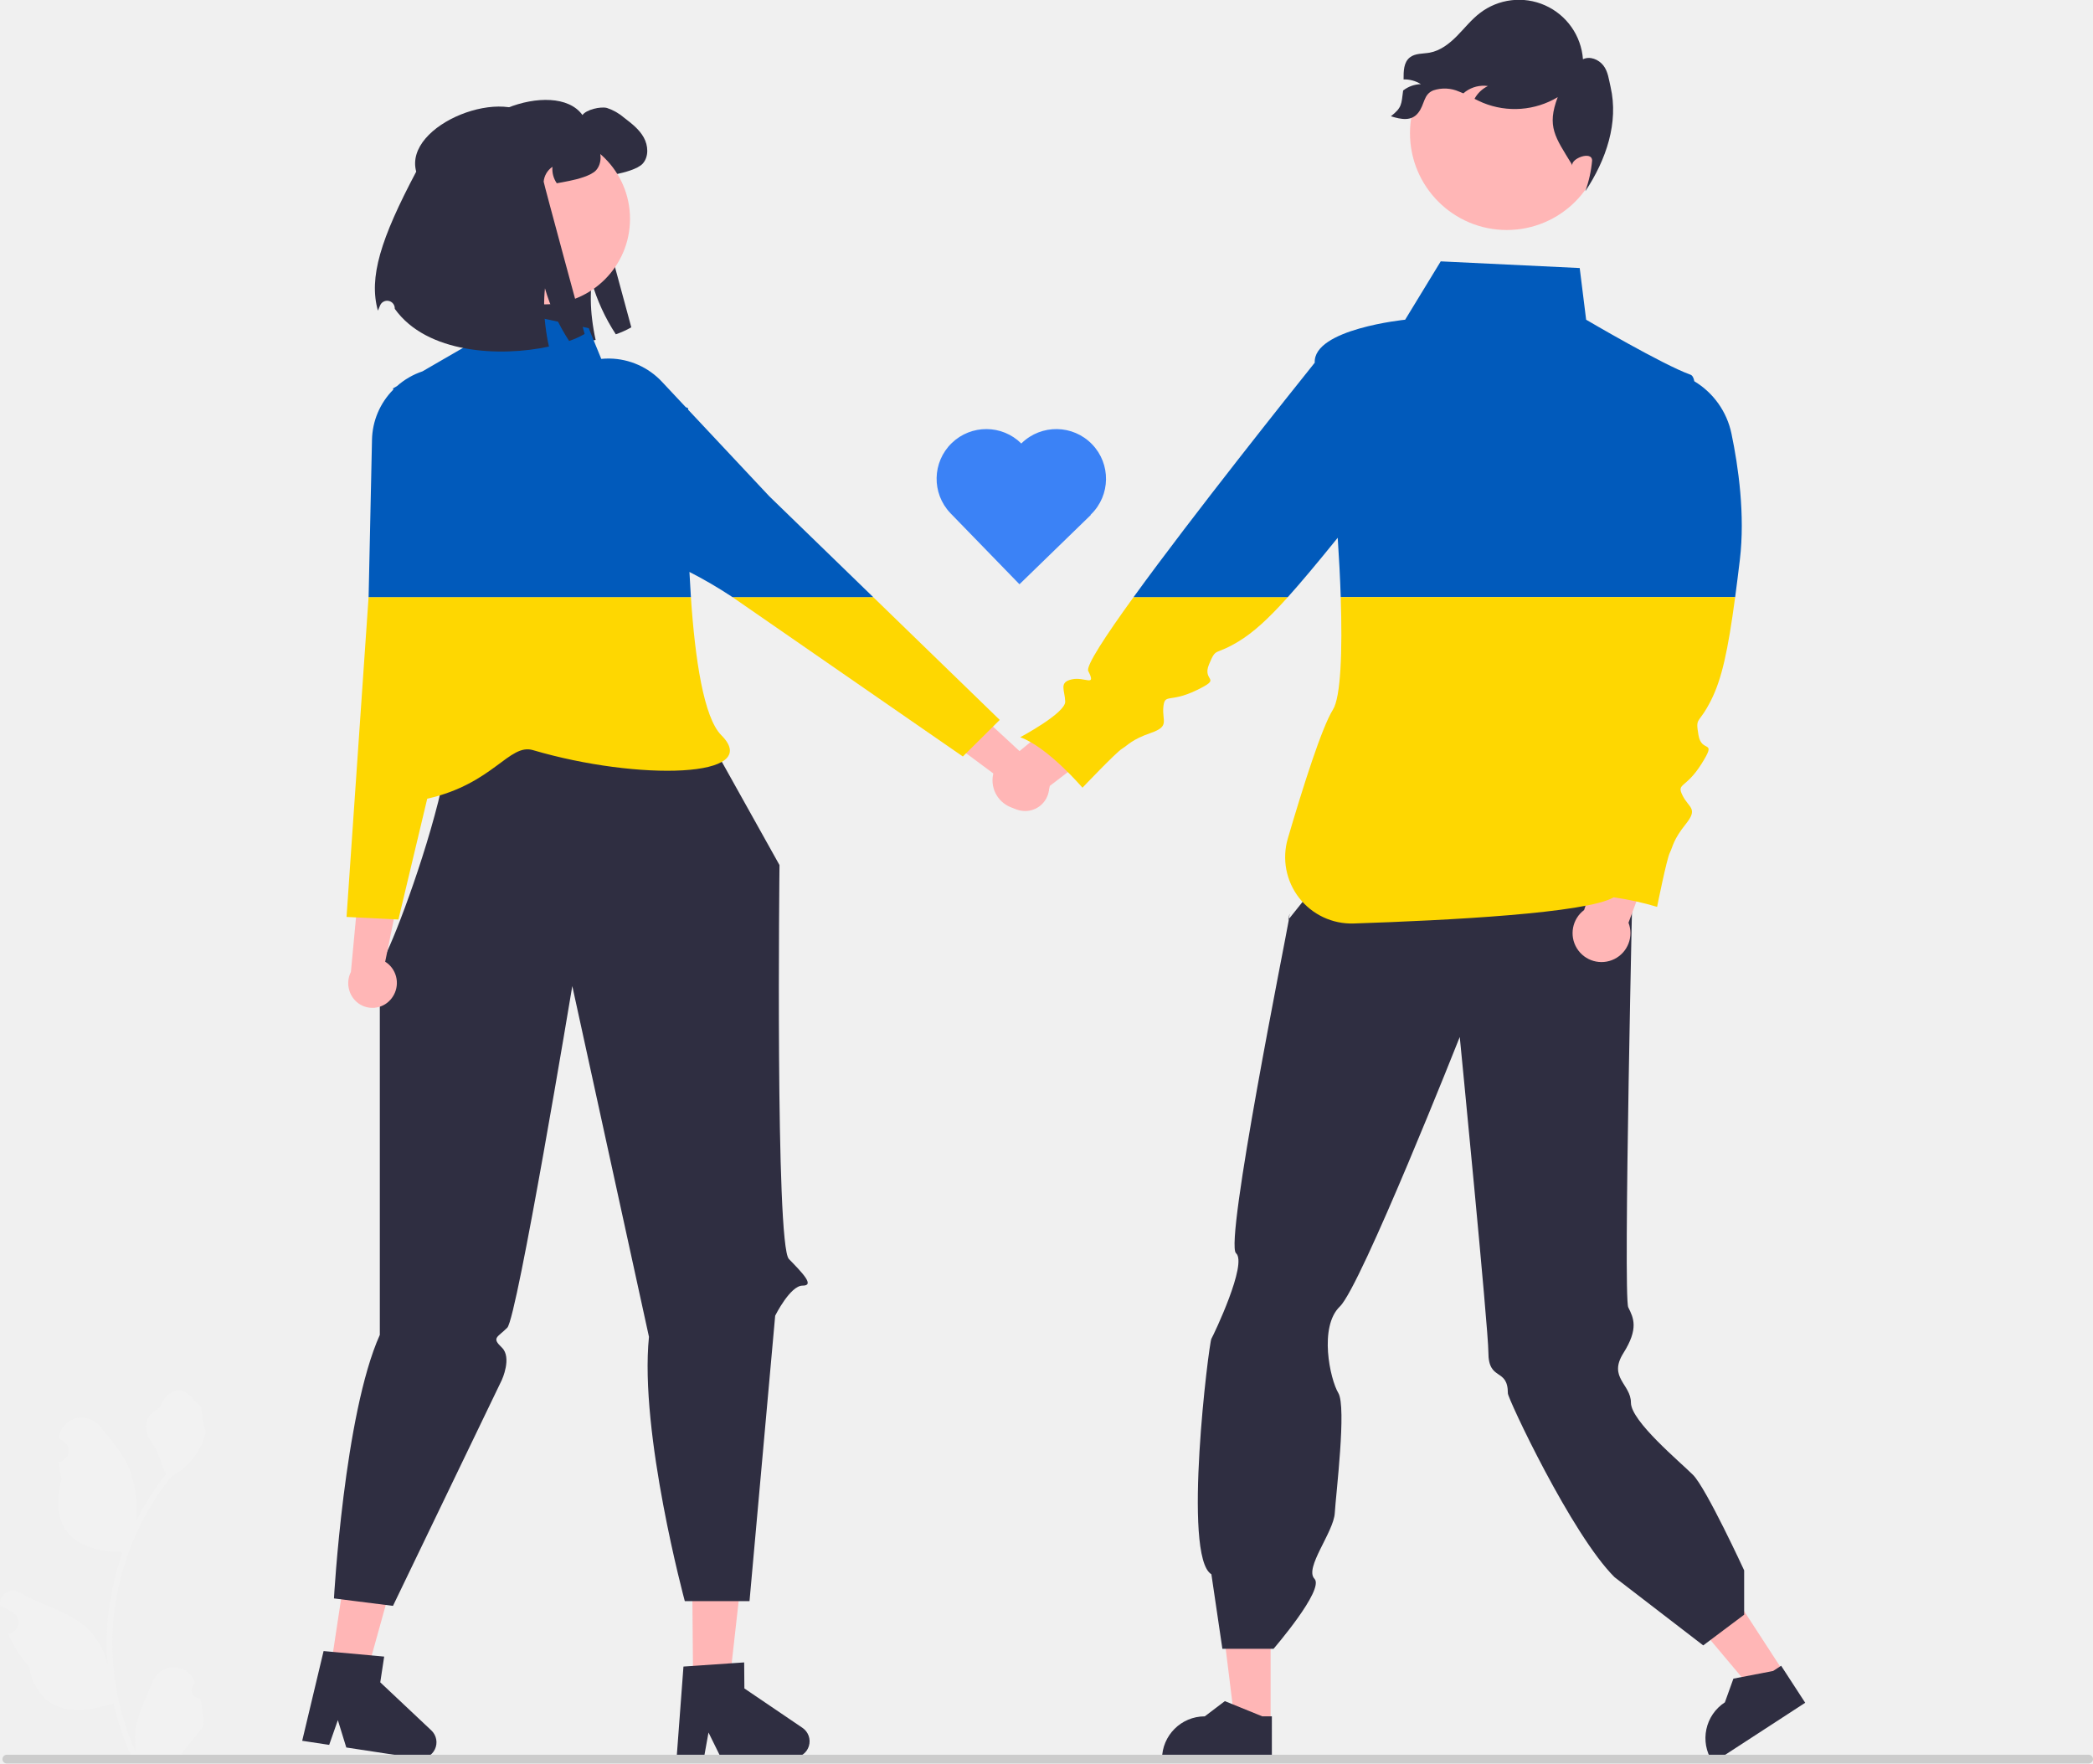
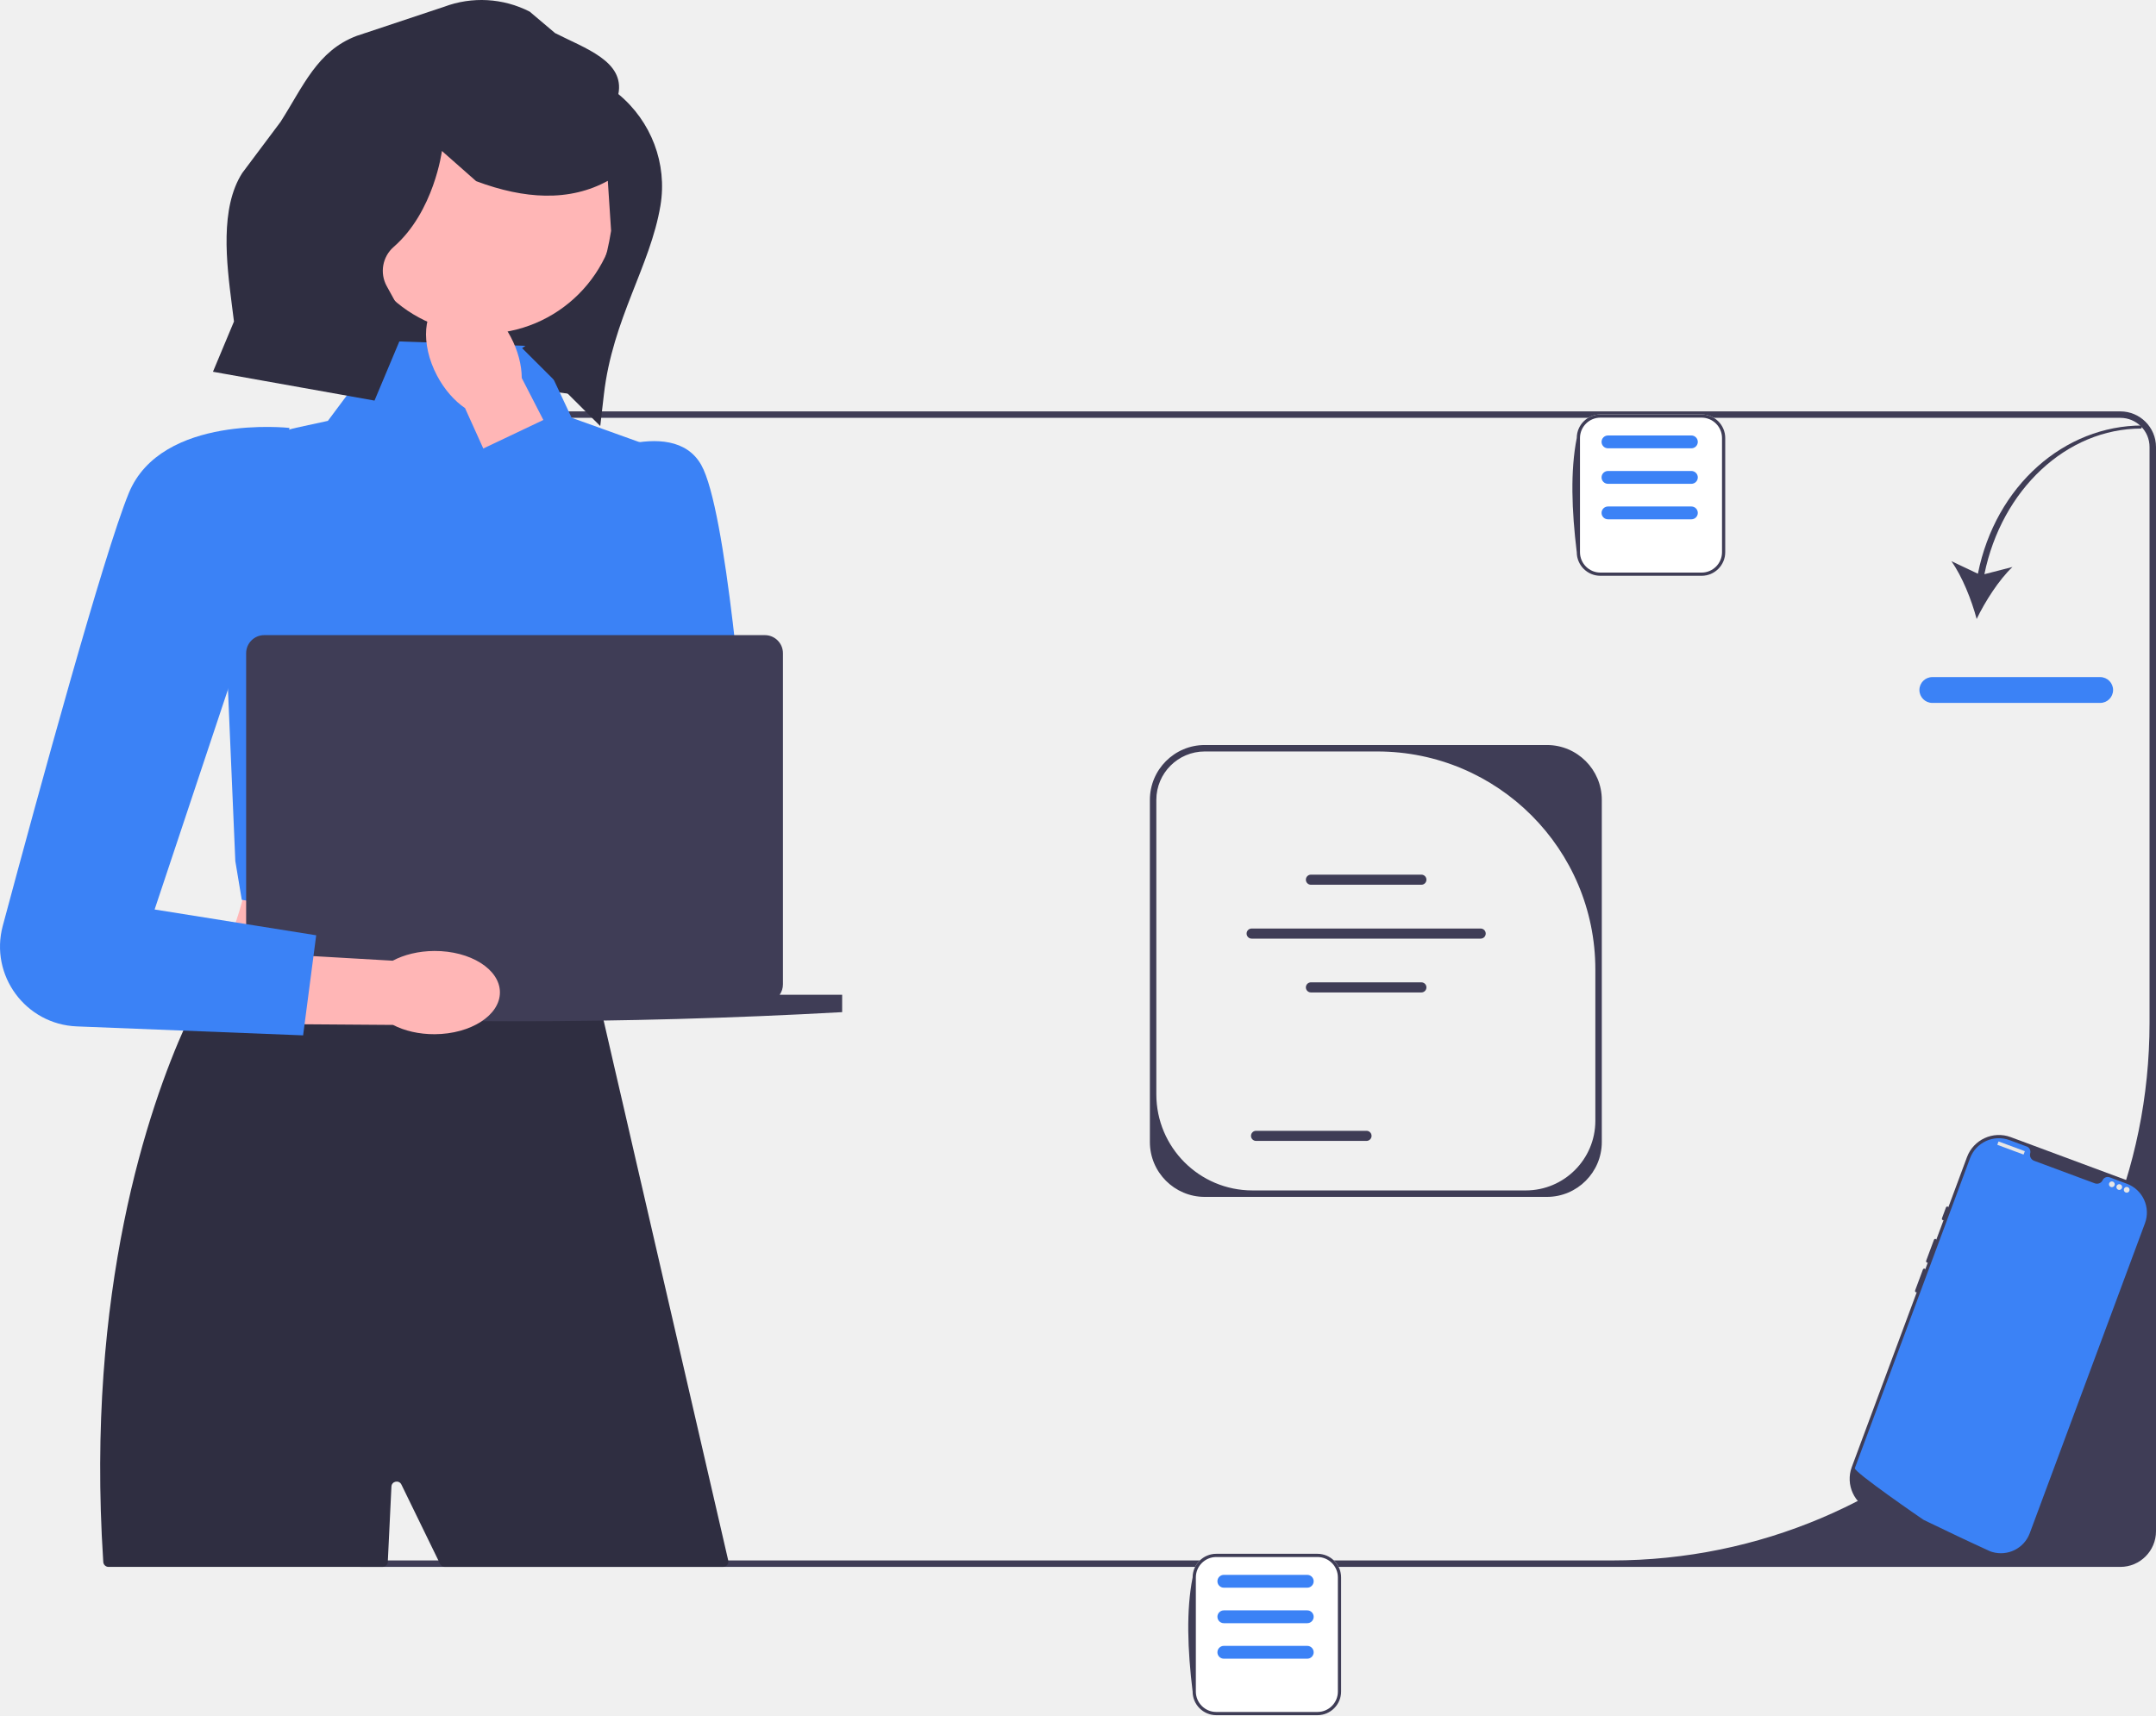
- <svg xmlns="http://www.w3.org/2000/svg" data-name="Layer 1" width="567.338" height="478.016" viewBox="0 0 567.338 478.016">
-   <path d="M441.806,255.712c-3.529-12.867,24.936-23.901,32.41-13.539,1.039-1.473,4.881-2.368,6.643-1.916a13.744,13.744,0,0,1,4.691,2.675c1.988,1.527,4.049,3.109,5.269,5.305,1.229,2.187,1.419,5.17-.235,7.068-1.311,1.509-5.179,2.485-7.149,2.883-1.374.28-2.531.506-3.525.669a6.739,6.739,0,0,1-1.175-4.456,5.47,5.47,0,0,0-2.386,4.013c-.027.334,11.108,41.304,11.108,41.304a24.287,24.287,0,0,1-4.203,1.889,52.848,52.848,0,0,1-6.553-14.28,45.762,45.762,0,0,0,.127,10.168,55.948,55.948,0,0,0,.958,5.631c-13.232,2.856-33.133,1.916-41.792-10.231l-.004-.151a2.067,2.067,0,0,0-3.993-.721c-.21.536-.403 1-.576,1.369C428.9,284.371,432.163,273.932,441.806,255.712Z" transform="translate(-316.3312 -210.9919)" fill="#2f2e41" />
-   <polygon points="187.875 456.283 197.734 456.2 202.098 417.287 187.548 417.41 187.875 456.283" fill="#ffb6b6" />
-   <path d="M533.853,679.343,518.108,668.663l-.059-7.055-3.386.227-10.496.724-2.573.171-1.868,24.935,7.396-.067,1.26-6.991,3.431,6.956,19.601-.164a4.408,4.408,0,0,0,2.439-8.055Z" transform="translate(-316.3312 -210.9919)" fill="#2f2e41" />
-   <polygon points="89.571 452.439 99.318 453.92 109.798 416.192 95.412 414.006 89.571 452.439" fill="#ffb6b6" />
-   <path d="M433.261,680.048l-13.853-13.042,1.06-6.975-3.379-.313-10.477-.95-2.568-.239-5.798,24.323,7.313,1.107,2.353-6.703,2.285,7.412,19.379,2.947a4.408,4.408,0,0,0,3.685-7.566Z" transform="translate(-316.3312 -210.9919)" fill="#2f2e41" />
-   <path d="M499.672,395.413l27.953,50.064s-1.166,102.965,2.549,106.784,7.078,7.244,3.715,7.213-7.434,8.153-7.434,8.153l-6.957,77.364h-17.543s-12.344-45.623-9.713-71.64l-20.782-95.077S456.528,568.188,453.837,570.879s-4.314,2.672-1.484,5.372,0,8.808,0,8.808l-29.498,61.221-16-2.018s2.774-49.979,12.433-71.435V471.432c-.728,8.693,33.303-79.296,12.493-72.691C438.365,396.651,499.672,395.413,499.672,395.413Z" transform="translate(-316.3312 -210.9919)" fill="#2f2e41" />
-   <path d="M422.318,481.805a6.821,6.821,0,0,0-.702-9.488,6.544,6.544,0,0,0-.876-.634l4.751-23.317-10.984-6.574-3.055,32.646a6.802,6.802,0,0,0,1.568,8.155,6.51,6.51,0,0,0,9.183-.651Q422.262,481.874,422.318,481.805Z" transform="translate(-316.3312 -210.9919)" fill="#ffb6b6" />
-   <path d="M593.233,430.754a6.821,6.821,0,0,1-5.816-7.529,6.543,6.543,0,0,1,.228-1.057l-19.113-14.177,3.782-12.229,24.082,22.251a6.802,6.802,0,0,1,4.281,7.116,6.51,6.51,0,0,1-7.268,5.651Q593.321,430.767,593.233,430.754Z" transform="translate(-316.3312 -210.9919)" fill="#ffb6b6" />
-   <circle cx="147.594" cy="59.322" r="23.183" fill="#ffb6b6" />
-   <path d="M437.826,245.399" transform="translate(-316.3312 -210.9919)" fill="#2f2e41" />
-   <polygon points="483.533 453.271 475.415 458.549 451.193 429.75 463.174 421.96 483.533 453.271" fill="#ffb6b6" />
-   <path d="M805.657,672.546,780.694,688.777l-.205-.316a11.59,11.59,0,0,1,3.398-16.034l.001-0,2.31-6.424,10.757-2.072,2.179-1.417Z" transform="translate(-316.3312 -210.9919)" fill="#2f2e41" />
-   <polygon points="344.417 467.102 334.734 467.101 330.128 429.753 344.419 429.754 344.417 467.102" fill="#ffb6b6" />
-   <path d="M661.089,688.195l-29.776-.001v-.377a11.59,11.59,0,0,1,11.59-11.589h.001l5.439-4.126,10.148,4.127,2.599 0Z" transform="translate(-316.3312 -210.9919)" fill="#2f2e41" />
-   <path d="M760.974,447.632l-86.829,1.909-8.607,10.758s.744-3.793.082.373-17.414,87.23-14.247,90.016-6.004,22.02-6.678,23.193-7.933,59.07,0,63.831l2.98,20.209h13.866s13.891-16.075,11.095-18.989,5.2-12.604,5.505-17.8,3.225-28.764.963-32.542-5.319-17.96.418-23.458,32.498-73.057,32.498-73.057,7.776,79.202,7.758,85.421c-.024,8.088,5.287,4.085,5.287,11.185,0,1.434,17.294,38.303,28.916,49.827l24.035,18.488,11.093-8.32v-12.018s-10.28-22.298-13.866-25.884-16.827-14.563-16.827-19.584-6.233-6.77-2.041-13.426,2.758-9.525,1.324-12.394,1.286-120.415,1.286-120.415Z" transform="translate(-316.3312 -210.9919)" fill="#2f2e41" />
-   <circle cx="408.437" cy="36.107" r="26.238" fill="#ffb6b6" />
-   <path d="M745.729,457.66l7.386-22.233,13.289,2.447-8.645,23.228a7.843,7.843,0,1,1-12.03-3.442Z" transform="translate(-316.3312 -210.9919)" fill="#ffb6b6" />
-   <path d="M592.555,414.694l18.096-14.878,9.942,9.152L600.901,424.017a7.843,7.843,0,1,1-8.346-9.323Z" transform="translate(-316.3312 -210.9919)" fill="#ffb6b6" />
-   <path d="M693.353,242.509c2.829.878,5.556,1.396,7.395-.924s1.359-4.973,4.095-6.092a9.679,9.679,0,0,1,6.989.324c.398.148.786.314,1.165.481.213-.185.425-.36.656-.527a8.337,8.337,0,0,1,6-1.461,8.18,8.18,0,0,0-3.633,3.467c.758.379,1.525.758,2.302,1.082a22.697,22.697,0,0,0,20.254-1.535c-3.032,7.987-.675,10.834,3.772,18.128l.176.425c-.444-1.913,5.371-4.123,5.371-1.35a33.125,33.125,0,0,1-1.849,8.32c5.704-8.588,9.069-18.636,6.859-28.278-.471-2.024-.684-4.197-1.969-5.842-1.285-1.636-3.651-2.598-5.519-1.673a17.396,17.396,0,0,0-27.992-12.48c-2.311,1.784-4.132,4.123-6.194,6.203s-4.502,3.975-7.386,4.493c-1.83.324-3.892.129-5.352,1.285-1.692,1.34-1.71,3.698-1.701,5.963a8.327,8.327,0,0,1,4.687,1.285,8.148,8.148,0,0,0-4.733,1.664.508.508,0,0,0-.074.055C696.172,239.328,696.375,240.133,693.353,242.509Z" transform="translate(-316.3312 -210.9919)" fill="#2f2e41" />
-   <path d="M370.59,671.321a2.269,2.269,0,0,1-1.645-3.933l.155-.618q-.031-.074-.062-.148a6.094,6.094,0,0,0-11.241.042c-1.839,4.428-4.179,8.864-4.756,13.546a18.029,18.029,0,0,0,.316,6.2,72.281,72.281,0,0,1-6.575-30.021,69.764,69.764,0,0,1,.433-7.783q.358-3.178.995-6.31a73.119,73.119,0,0,1,14.5-30.99,19.459,19.459,0,0,0,8.093-8.397,14.843,14.843,0,0,0,1.35-4.056c-.394.052-1.486-5.949-1.188-6.317-.549-.833-1.532-1.247-2.131-2.06-2.982-4.043-7.091-3.337-9.236,2.157-4.582,2.313-4.627,6.148-1.815,9.837,1.789,2.347,2.035,5.522,3.604,8.035-.162.207-.329.407-.491.614a73.591,73.591,0,0,0-7.681,12.169,30.592,30.592,0,0,0-1.826-14.21c-1.748-4.217-5.025-7.769-7.91-11.415a6.279,6.279,0,0,0-11.184,3.083q-.009.081-.017.161.643.363,1.259.77a3.078,3.078,0,0,1-1.241,5.602l-.063.01a30.626,30.626,0,0,0,.807,4.579c-3.702,14.316,4.29,19.53,15.701,19.764.252.129.497.258.749.381a75.115,75.115,0,0,0-4.043,19.028,71.243,71.243,0,0,0,.052,11.503l-.019-.136a18.826,18.826,0,0,0-6.427-10.87c-4.946-4.063-11.933-5.559-17.268-8.824a3.533,3.533,0,0,0-5.411,3.437l.022.143a20.677,20.677,0,0,1,2.319,1.117q.643.363,1.259.77a3.078,3.078,0,0,1-1.241,5.602l-.063.01c-.045.006-.084.013-.129.019a30.654,30.654,0,0,0,5.639,8.829c2.315,12.497,12.256,13.683,22.89,10.044h.006a75.093,75.093,0,0,0,5.044,14.726h18.02c.065-.2.123-.407.181-.607a20.474,20.474,0,0,1-4.986-.297c1.337-1.641,2.674-3.294,4.011-4.935a1.121,1.121,0,0,0,.084-.097c.678-.84,1.363-1.673,2.041-2.512l0-.001a29.99,29.99,0,0,0-.879-7.64Z" transform="translate(-316.3312 -210.9919)" fill="#f2f2f2" />
-   <path d="M316.999,687.818a1.186,1.186,0,0,0,1.19,1.19h564.29a1.19,1.19,0,1,0,0-2.38h-564.29A1.187,1.187,0,0,0,316.999,687.818Z" transform="translate(-316.3312 -210.9919)" fill="#ccc" />
-   <path d="M503.213,366.022c.111,2.279.242,4.56.394,6.82h11.261l-.161-.111A121.192,121.192,0,0,0,503.213,366.022Z" transform="translate(-316.3312 -210.9919)" fill="none" />
-   <path d="M410.267,459.537l14.065.698,7.806-32.744c17.946-4.035,22.203-15.069,28.655-13.17,28.622,8.426,62.638,7.533,51.062-4.042-4.746-4.746-7.11-20.5-8.248-37.437h-87.366Z" transform="translate(-316.3312 -210.9919)" fill="#fed701" />
-   <polygon points="198.537 161.851 260.993 205.057 270.992 195.141 236.689 161.851 198.537 161.851" fill="#fed701" />
-   <path d="M524.86,345.514,502.855,322.038c.007-.246.012-.386.012-.386l-.671-.317-6.401-6.829a19.867,19.867,0,0,0-14.211-6.326,20.389,20.389,0,0,0-2.273.092l-3.397-8.322-28.416-6.028-5.642,11.357-11.017,6.378a19.901,19.901,0,0,0-6.907,3.999l-1.076.623.08.327a19.838,19.838,0,0,0-5.77,13.604l-.914,42.49-.01.142h87.366c-.152-2.26-.283-4.541-.394-6.82a121.192,121.192,0,0,1,11.495,6.709l.161.111h38.152Z" transform="translate(-316.3312 -210.9919)" fill="#015abb" />
-   <path d="M611.318,392.877c2.271,4.488-.919,1.46-4.488,2.271-3.569.811-1.839,2.92-1.758,6.029s-12.194,9.652-12.194,9.652c7.489,2.677,16.87,13.681,16.87,13.681s9.085-9.571,10.734-10.571c1.649-1,2.569-2.46,7.787-4.272,5.218-1.811,3.028-3.19,3.407-7.029.379-3.839,1.649-1,8.976-4.542s1.379-2.19,3.407-7.029c2.028-4.84,1.379-2.19,7.976-6.191,3.965-2.405,7.904-5.937,13.384-12.033H623.607C615.895,383.496,610.644,391.544,611.318,392.877Z" transform="translate(-316.3312 -210.9919)" fill="#fed701" />
-   <path d="M787.938,362.778c1.465-12.211-.388-25.251-2.272-34.267a21.716,21.716,0,0,0-10.058-14.167c-.191-.979-.531-1.606-1.052-1.791-7.458-2.651-28.277-14.899-28.277-14.899l-1.745-14.006L706.86,281.837l-9.64,15.816s-24.972,2.51-24.509,11.652c-6.048,7.543-32.968,41.249-49.104,63.538h41.813c3.637-4.046,7.953-9.219,13.41-15.949.037-.046.072-.093.109-.139.367,5.456.649,10.914.817,16.088H786.67C787.076,369.808,787.494,366.474,787.938,362.778Z" transform="translate(-316.3312 -210.9919)" fill="#015abb" />
-   <path d="M786.67,372.843H679.756c.477,14.703.022,27.101-2.118,30.515-3.004,4.792-8.089,20.829-12.222,34.91a17.995,17.995,0,0,0,17.859,23.046c25.642-.845,63.164-2.802,70.477-7.093a81.014,81.014,0,0,1,11.758,2.584s2.588-12.94,3.45-14.665c.863-1.725.863-3.45,4.313-7.764,3.451-4.313.863-4.313-.863-7.764-1.725-3.45.863-1.725,5.176-8.626,4.313-6.901,0-2.588-.863-7.764-.863-5.176,0-2.588,3.451-9.489C783.033,395.016,784.708,387.513,786.67,372.843Z" transform="translate(-316.3312 -210.9919)" fill="#fed701" />
-   <path d="M429.153,257.519c-3.529-12.867,24.936-23.901,32.41-13.539,1.039-1.473,4.881-2.368,6.643-1.916a13.744,13.744,0,0,1,4.691,2.675c1.988,1.527,4.049,3.109,5.269,5.305,1.229,2.187,1.419,5.17-.235,7.068-1.311,1.509-5.179,2.485-7.149,2.883-1.374.28-2.531.506-3.525.669a6.739,6.739,0,0,1-1.175-4.456,5.47,5.47,0,0,0-2.386,4.013c-.027.334,11.108,41.304,11.108,41.304a24.287,24.287,0,0,1-4.203,1.889,52.848,52.848,0,0,1-6.553-14.28,45.762,45.762,0,0,0,.127,10.168,55.95,55.95,0,0,0,.958,5.631c-13.232,2.856-33.133,1.916-41.792-10.231l-.004-.151a2.067,2.067,0,0,0-3.993-.721c-.21.536-.403 1-.576,1.369C416.247,286.179,419.51,275.74,429.153,257.519Z" transform="translate(-316.3312 -210.9919)" fill="#2f2e41" />
-   <path d="M593.272,331.109l0,0c-.034.033-.065.067-.098.1a13.472,13.472,0,0,0-18.874-.102l0,0a13.472,13.472,0,0,0-.401,18.921l-.003.003.126.13,0,0,18.649,19.202L612.003,350.587l-.054-.055c.032-.031.066-.06.099-.091l0,0a13.474,13.474,0,0,0,.278-19.054l0,0A13.474,13.474,0,0,0,593.272,331.109Z" transform="translate(-316.3312 -210.9919)" fill="#3b82f6" />
+ <svg xmlns="http://www.w3.org/2000/svg" width="667.898" height="531.394" viewBox="0 0 667.898 531.394">
+   <polygon points="177.275 122.143 97.822 111.55 113.9 30.123 199.252 46.976 177.275 122.143" fill="#2f2e41" />
+   <path d="M100.898,474.414V138.494c0-6.087,4.952-11.04,11.04-11.04H656.858c6.087,0,11.04,4.953,11.04,11.04V474.414c0,6.087-4.953,11.04-11.04,11.04H111.938c-6.088,0-11.04-4.953-11.04-11.04ZM665.898,138.494c0-4.993-4.047-9.04-9.04-9.04H111.938c-4.993,0-9.04,4.047-9.04,9.04V474.414c0,4.993,4.047,9.04,9.04,9.04H499.264c92.029,0,166.634-74.605,166.634-166.634V138.494Z" fill="#3f3d56" />
+   <g>
+     <path d="M612.727,177.751l-8.23-3.899c3.376,4.711,6.284,12.068,7.841,17.922,2.637-5.453,6.887-12.126,11.094-16.112l-8.698,2.238c5.36-26.268,25.519-45.126,48.604-45.126l.327-.949c-24.113,0-45.466,18.596-50.938,45.925Z" fill="#3f3d56" />
+     <path d="M650.606,217.775h-52c-2.206,0-4-1.794-4-4s1.794-4,4-4h52c2.206,0,4,1.794,4,4s-1.794,4-4,4Z" fill="#3b82f6" />
+   </g>
+   <g>
+     <path d="M496.216,247.818v106c0,9.374-7.626,17-17,17h-106c-9.374,0-17-7.626-17-17v-106c0-9.374,7.626-17,17-17h106c9.374,0,17,7.626,17,17Zm-23.576,121c11.916,0,21.576-9.66,21.576-21.576v-46.865c0-37.312-30.247-67.559-67.559-67.559h-53.441c-8.284,0-15,6.716-15,15v91.211c0,16.452,13.337,29.789,29.789,29.789h84.635Z" fill="#3f3d56" />
+     <g>
+       <path d="M440.326,274.11h-34.221c-.863,0-1.565-.702-1.565-1.565,0-.863,.702-1.564,1.565-1.564h34.221c.863,0,1.564,.702,1.564,1.564s-.702,1.565-1.564,1.565Z" fill="#3f3d56" />
+       <path d="M440.326,307.474h-34.221c-.863,0-1.565-.702-1.565-1.565,0-.863,.702-1.564,1.565-1.564h34.221c.863,0,1.564,.702,1.564,1.564s-.702,1.565-1.564,1.565Z" fill="#3f3d56" />
+       <path d="M423.326,353.474h-34.221c-.863,0-1.565-.702-1.565-1.565,0-.863,.702-1.564,1.565-1.564h34.221c.863,0,1.564,.702,1.564,1.564s-.702,1.565-1.564,1.565Z" fill="#3f3d56" />
+       <path d="M458.69,290.803h-70.947c-.863,0-1.565-.702-1.565-1.565s.702-1.564,1.565-1.564h70.947c.863,0,1.564,.702,1.564,1.564,0,.863-.702,1.565-1.564,1.565Z" fill="#3f3d56" />
+     </g>
+   </g>
+   <path d="M183.62,302.62H66.345c9.83-21.934,15.873-42.824,6.426-59.441l110.849-6.426c-5.539,22.431-6.216,44.445,0,65.867Z" fill="#ffb6b6" />
+   <path d="M224.01,485.454h-86.216c-.624,0-1.192-.356-1.464-.917l-.525-1.083-11.457-23.518c-.738-1.514-3.008-1.048-3.089,.634l-1.104,22.883-.023,.454c-.043,.866-.758,1.546-1.626,1.546H33.62c-.858,0-1.569-.667-1.625-1.523-.01-.159-.021-.319-.03-.477-5.42-83.65,14.07-140.35,25.5-165.72l.01-.01c4.49-9.98,7.75-15.11,7.75-15.11l1.13-.01h.01l22.83-.4h.01l20.22-.34,15.28-.25,6.13-.11h.01l3.84-.06,19.09-.33,17.05-.29,12.24-.2h.34l1.82,7.85v.01l.07,.35v.01l.31,1.29,.01,.04,.62,2.71v.02l.04,.15v.01l.15,.65,.01,.03,1.44,6.23,2.33,10.13,3.07,13.25,3.87,16.82,1.96,8.47,2.69,11.67,23.8,103.14h0c.24,1.022-.535,2-1.584,2Z" fill="#2f2e41" />
+   <path d="M166.689,107.284l-46.671-1.628-18.448,24.739-9.707,2.108c-14.551,3.16-24.533,16.58-23.374,31.425l4.41,102.848,2,12,110,18,24.734-155.648-32.546-11.692-10.398-22.151Z" fill="#3b82f6" />
+   <circle cx="149.657" cy="61.49" r="41.893" fill="#ffb6b6" />
+   <g>
+     <path d="M616.185,481.565l-36.319-13.497c-5.447-2.024-8.232-8.103-6.208-13.551l35.681-96.01c2.024-5.447,8.103-8.232,13.551-6.208l36.319,13.497c5.447,2.024,8.232,8.103,6.208,13.551-13.652,38.806-28.545,82.409-35.681,96.01-2.024,5.447-8.103,8.232-13.55,6.208Z" fill="#3f3d56" />
+     <path d="M656.469,404.972c-.231-.086-.488,.032-.573,.263l-4.97,13.374c-.086,.231,.032,.488,.263,.573s.488-.032,.573-.263l4.97-13.374c.086-.231-.032-.488-.263-.573Z" fill="#3f3d56" />
+     <path d="M664.475,378.998l-35.68,96.008c-1.762,4.741-6.894,7.248-11.672,5.815l-.002-.001c-.071-.021-.141-.043-.213-.067-.126-.04-.25-.083-.375-.13,0,0-.447-.204-1.264-.579-.825-.378-2.025-.931-3.519-1.627-.449-.207-.921-.428-1.419-.661-.993-.464-2.083-.974-3.25-1.526-.466-.218-.947-.447-1.438-.68-2.512-1.188-5.322-2.53-8.277-3.966-.5-.241-1.004-.485-1.511-.733-.132-.066-21.671-14.867-21.255-15.988l35.68-96.008c1.835-4.938,7.324-7.452,12.262-5.617l5.337,1.983c.853,.317,1.291,1.236,1.048,2.114-.015,.059-.029,.117-.04,.178-.163,.912,.399,1.799,1.269,2.122l18.759,6.972c.869,.323,1.874,.019,2.347-.778,.031-.053,.059-.107,.086-.161,.389-.823,1.322-1.233,2.174-.916l5.337,1.983c4.938,1.835,7.452,7.324,5.617,12.262Z" fill="#3b82f6" />
+     <path d="M603.404,373.836c-.231-.086-.488,.032-.573,.263l-1.243,3.343c-.086,.231,.032,.488,.263,.573s.488-.032,.573-.263l1.243-3.343c.086-.231-.032-.488-.263-.573Z" fill="#3f3d56" />
+     <path d="M599.677,383.866c-.231-.086-.488,.032-.573,.263l-2.407,6.478c-.086,.231,.032,.488,.263,.573s.488-.032,.573-.263l2.407-6.478c.086-.231-.032-.488-.263-.573Z" fill="#3f3d56" />
+     <path d="M596.26,393.061c-.231-.086-.488,.032-.573,.263l-2.407,6.478c-.086,.231,.032,.488,.263,.573s.488-.032,.573-.263l2.407-6.478c.086-.231-.032-.488-.263-.573Z" fill="#3f3d56" />
+     <rect x="618.651" y="355.112" width="8.694" height="1.115" rx=".086" ry=".086" transform="translate(162.9224 -194.7465) rotate(20.38675)" fill="#e6e6e6" />
+     <circle cx="654.22" cy="366.916" r=".892" fill="#e6e6e6" />
+     <circle cx="656.519" cy="367.77" r=".892" fill="#e6e6e6" />
+     <circle cx="658.817" cy="368.624" r=".892" fill="#e6e6e6" />
+   </g>
+   <g>
+     <path d="M527.137,178.394h-31.362c-4.036,0-7.319-3.283-7.319-7.319v-35.362c0-4.036,3.283-7.319,7.319-7.319h31.362c4.036,0,7.319,3.283,7.319,7.319v35.362c0,4.036-3.283,7.319-7.319,7.319Z" fill="#fff" />
+     <path d="M527.137,178.394h-31.362c-4.036,0-7.319-3.283-7.319-7.319-1.577-13.021-2.011-25.149,0-35.362,0-4.036,3.283-7.319,7.319-7.319h31.362c4.036,0,7.319,3.283,7.319,7.319v35.362c0,4.036-3.283,7.319-7.319,7.319Zm-31.362-49c-3.484,0-6.319,2.834-6.319,6.319v35.362c0,3.484,2.834,6.319,6.319,6.319h31.362c3.484,0,6.319-2.834,6.319-6.319v-35.362c0-3.484-2.834-6.319-6.319-6.319h-31.362Z" fill="#3f3d56" />
+     <path d="M523.968,149.894h-25.841c-1.096,0-1.988-.892-1.988-1.988s.892-1.988,1.988-1.988h25.841c1.096,0,1.988,.892,1.988,1.988s-.892,1.988-1.988,1.988Z" fill="#3b82f6" />
+     <path d="M523.968,160.894h-25.841c-1.096,0-1.988-.892-1.988-1.988s.892-1.988,1.988-1.988h25.841c1.096,0,1.988,.892,1.988,1.988s-.892,1.988-1.988,1.988Z" fill="#3b82f6" />
+     <path d="M523.968,138.894h-25.841c-1.096,0-1.988-.892-1.988-1.988s.892-1.988,1.988-1.988h25.841c1.096,0,1.988,.892,1.988,1.988s-.892,1.988-1.988,1.988Z" fill="#3b82f6" />
+   </g>
+   <g>
+     <path d="M135.412,116.425c2.296,4.327,5.378,7.778,8.646,10.01l19.264,42.606,20.006-9.76-21.695-42.169c-.015-3.958-1.143-8.445-3.438-12.772-5.244-9.886-14.595-15.195-20.886-11.858-6.291,3.337-7.14,14.057-1.896,23.943l0,0Z" fill="#ffb6b6" />
+     <path d="M178.79,143.28s29.341-15.376,38.445,.769c7.767,13.775,13.38,82.701,14.86,102.64,.26,3.5-.653,6.976-2.596,9.898v0c-5.754,8.655-18.158,9.48-25.008,1.663l-59.456-117.067,28.202-13.403,6.897,16.705-1.345-1.205Z" fill="#3b82f6" />
+   </g>
+   <path d="M241.52,308.202c.644-.913,1.024-2.026,1.024-3.228v-102.594c0-3.096-2.51-5.606-5.606-5.606H81.858c-3.096,0-5.606,2.51-5.606,5.606v102.594c0,1.202,.38,2.315,1.024,3.228h-19.369v5.378c67.34,3.766,135,3.766,202.981,0v-5.378h-19.369Z" fill="#3f3d56" />
+   <g>
+     <path d="M408.137,531.394h-31.362c-4.036,0-7.319-3.283-7.319-7.319v-35.362c0-4.036,3.283-7.319,7.319-7.319h31.362c4.036,0,7.319,3.283,7.319,7.319v35.362c0,4.036-3.283,7.319-7.319,7.319Z" fill="#fff" />
+     <path d="M408.137,531.394h-31.362c-4.036,0-7.319-3.283-7.319-7.319-1.577-13.021-2.011-25.149,0-35.362,0-4.036,3.283-7.319,7.319-7.319h31.362c4.036,0,7.319,3.283,7.319,7.319v35.362c0,4.036-3.283,7.319-7.319,7.319Zm-31.362-49c-3.484,0-6.319,2.834-6.319,6.319v35.362c0,3.484,2.834,6.319,6.319,6.319h31.362c3.484,0,6.319-2.834,6.319-6.319v-35.362c0-3.484-2.834-6.319-6.319-6.319h-31.362Z" fill="#3f3d56" />
+     <path d="M404.968,502.894h-25.841c-1.096,0-1.988-.892-1.988-1.988s.892-1.988,1.988-1.988h25.841c1.096,0,1.988,.892,1.988,1.988s-.892,1.988-1.988,1.988Z" fill="#3b82f6" />
+     <path d="M404.968,513.894h-25.841c-1.096,0-1.988-.892-1.988-1.988s.892-1.988,1.988-1.988h25.841c1.096,0,1.988,.892,1.988,1.988s-.892,1.988-1.988,1.988Z" fill="#3b82f6" />
+     <path d="M404.968,491.894h-25.841c-1.096,0-1.988-.892-1.988-1.988s.892-1.988,1.988-1.988h25.841c1.096,0,1.988,.892,1.988,1.988s-.892,1.988-1.988,1.988Z" fill="#3b82f6" />
+   </g>
+   <g>
+     <path d="M134.539,294.628c-4.899,.026-9.385,1.156-12.879,3.016l-46.681-2.701-.635,22.25,47.422,.344c3.513,1.823,8.011,2.905,12.91,2.879,11.191-.059,20.232-5.88,20.194-13.002-.038-7.121-9.14-12.846-20.331-12.787h-0Z" fill="#ffb6b6" />
+     <path d="M89.689,132.578s-39.682-4.422-49.791,20.196c-7.722,18.806-27.783,92.1-39.04,134.063-4.116,15.342,7.073,30.532,22.945,31.161l70.095,2.776,4.054-31.009-50.054-7.991,28-84,13.791-65.196Z" fill="#3b82f6" />
+   </g>
+   <path d="M191.56,29.148c2.014-10.202-10.349-14.164-19.608-18.898l-7.861-6.649c-8.241-4.213-17.878-4.755-26.539-1.492l-27.032,8.998c-12.27,4.622-16.551,15.625-23.622,26.667l-11.852,15.822c-6.96,10.87-4.879,27.84-3.247,40.643l.684,5.365-6.512,15.572,50.045,8.934,10.087-24.031-6.295-11.422c-2.233-4.053-1.34-9.114,2.147-12.156l0-0c12.541-10.944,14.943-29.728,14.943-29.728l10.602,9.349c7.705,2.891,14.817,4.381,21.347,4.494,7.182,.124,13.659-1.417,19.445-4.594l1.018,15.491c-2.991,18.313-7.454,22.339-27.564,36.349l24.203,24.134,1.134-9.828c2.698-23.378,14.356-39.649,17.512-58.459,2.182-13.006-2.856-26.18-13.036-34.563h-0Z" fill="#2f2e41" />
</svg>
